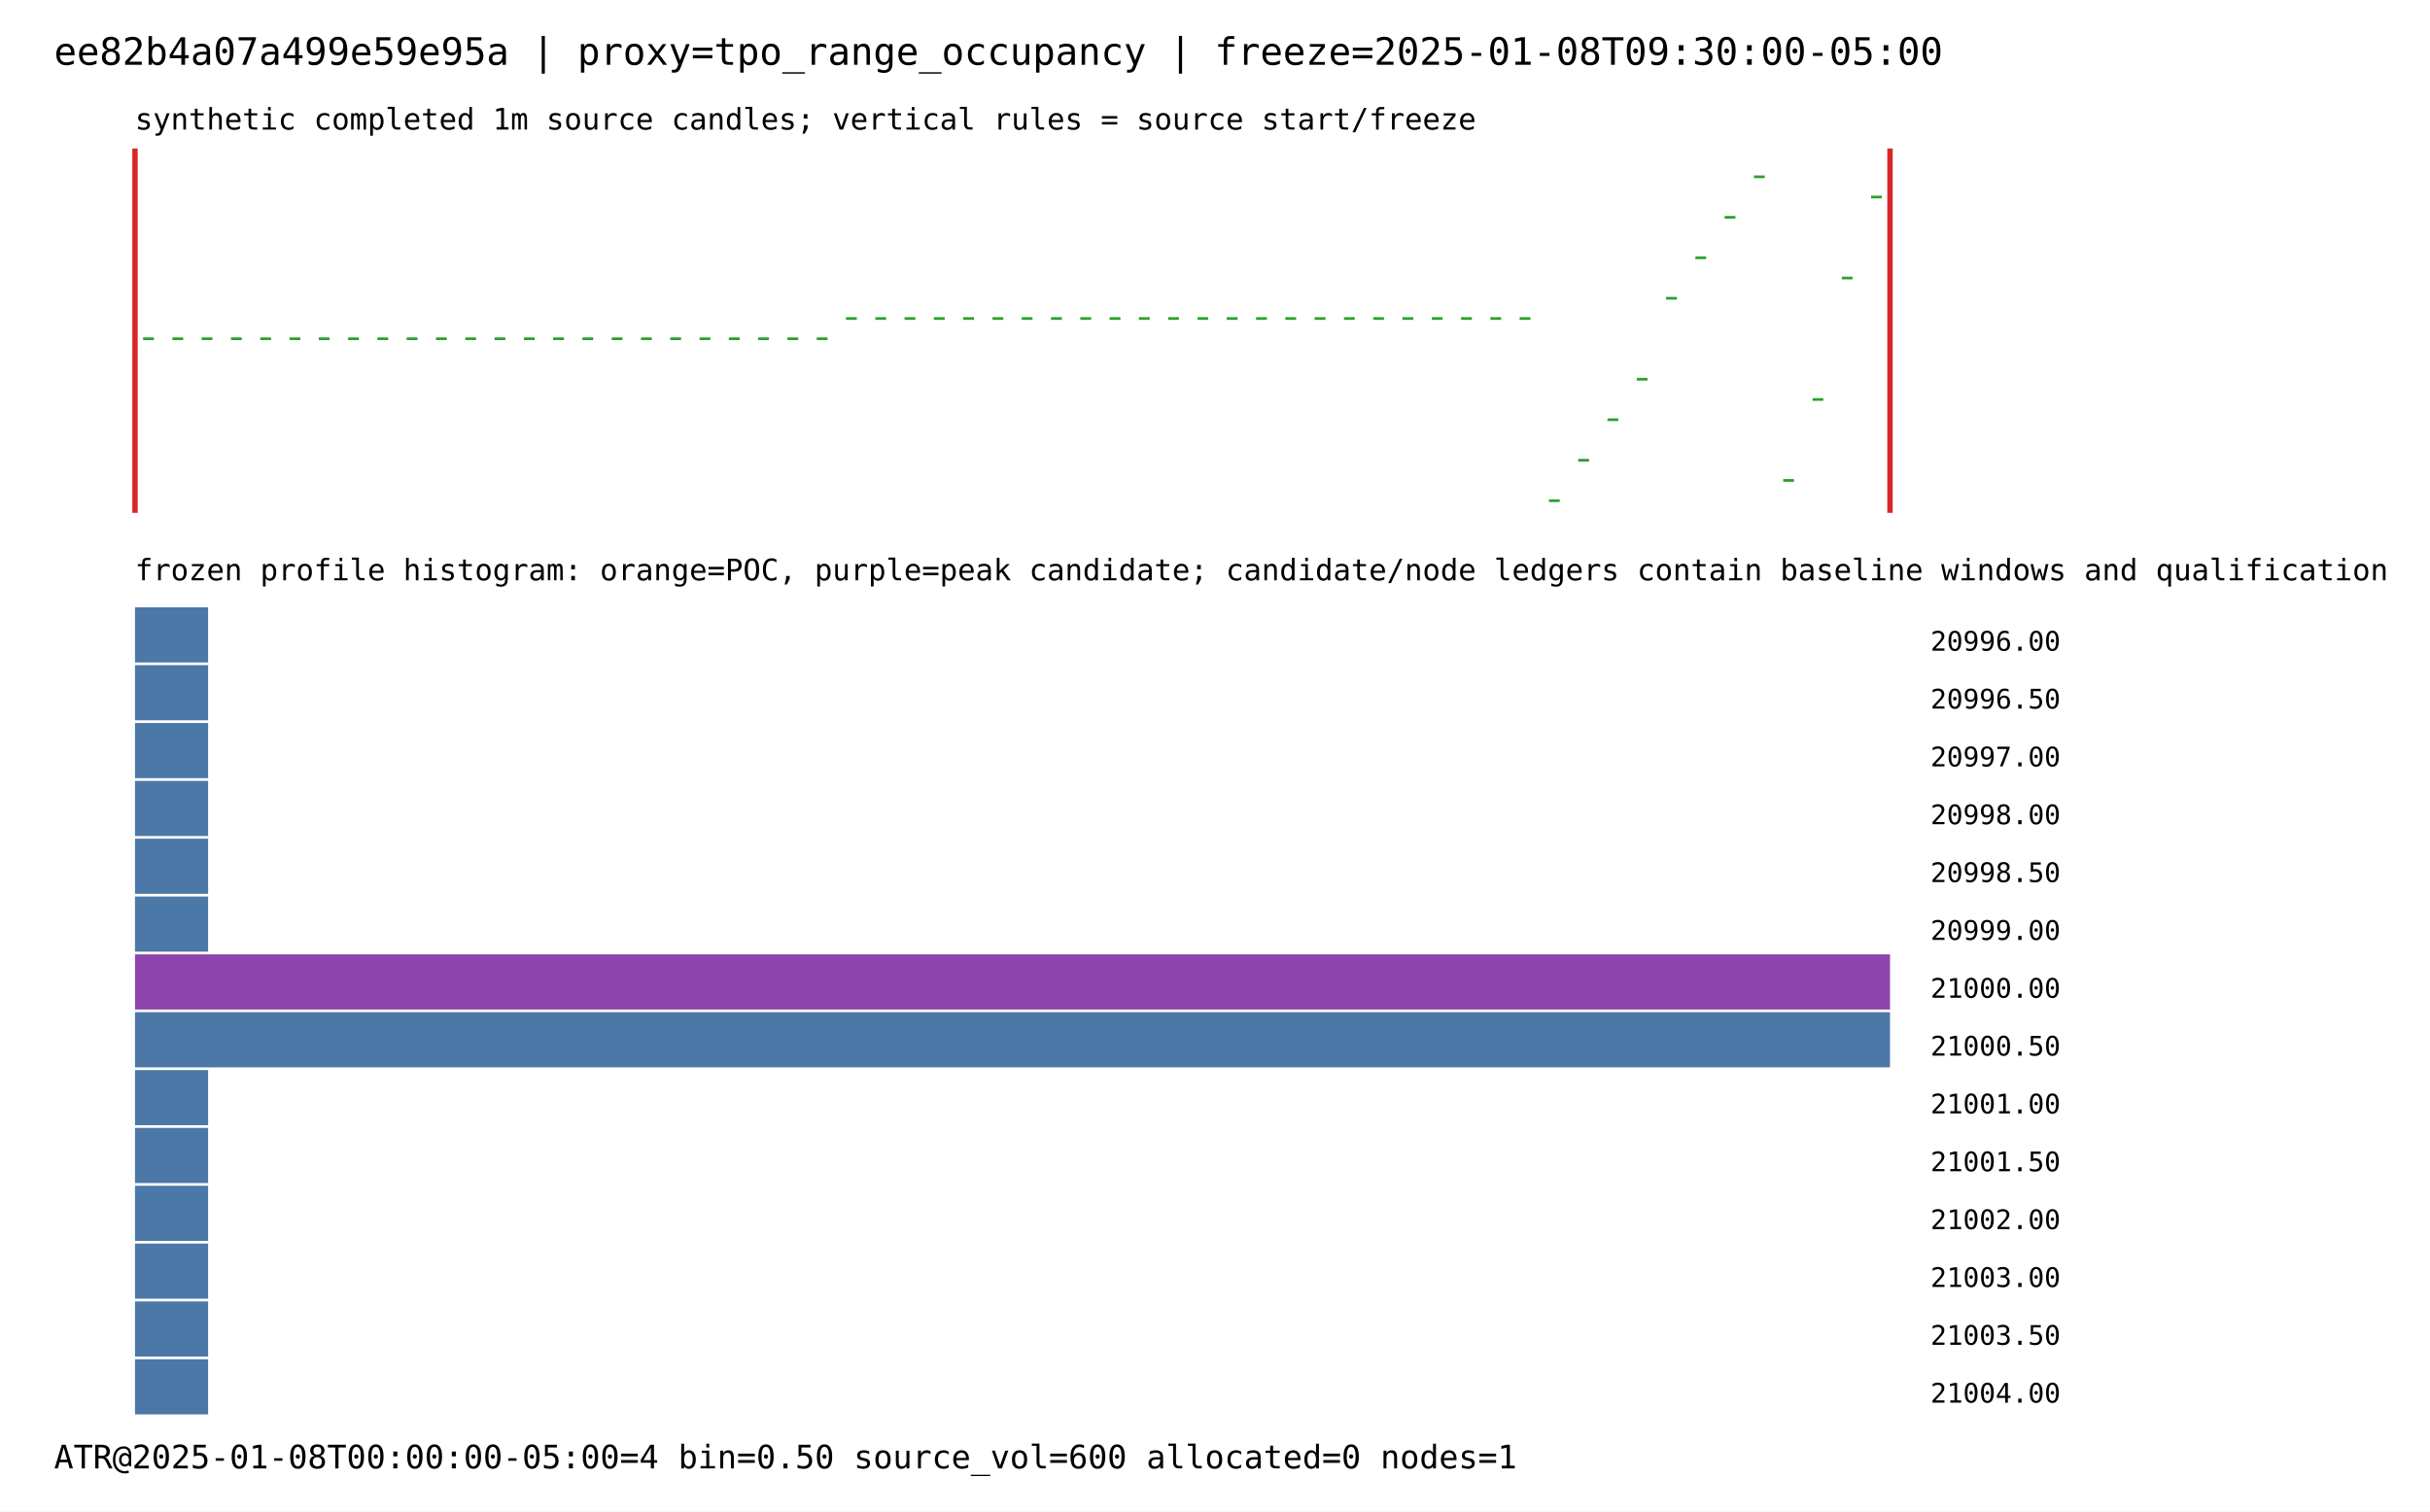
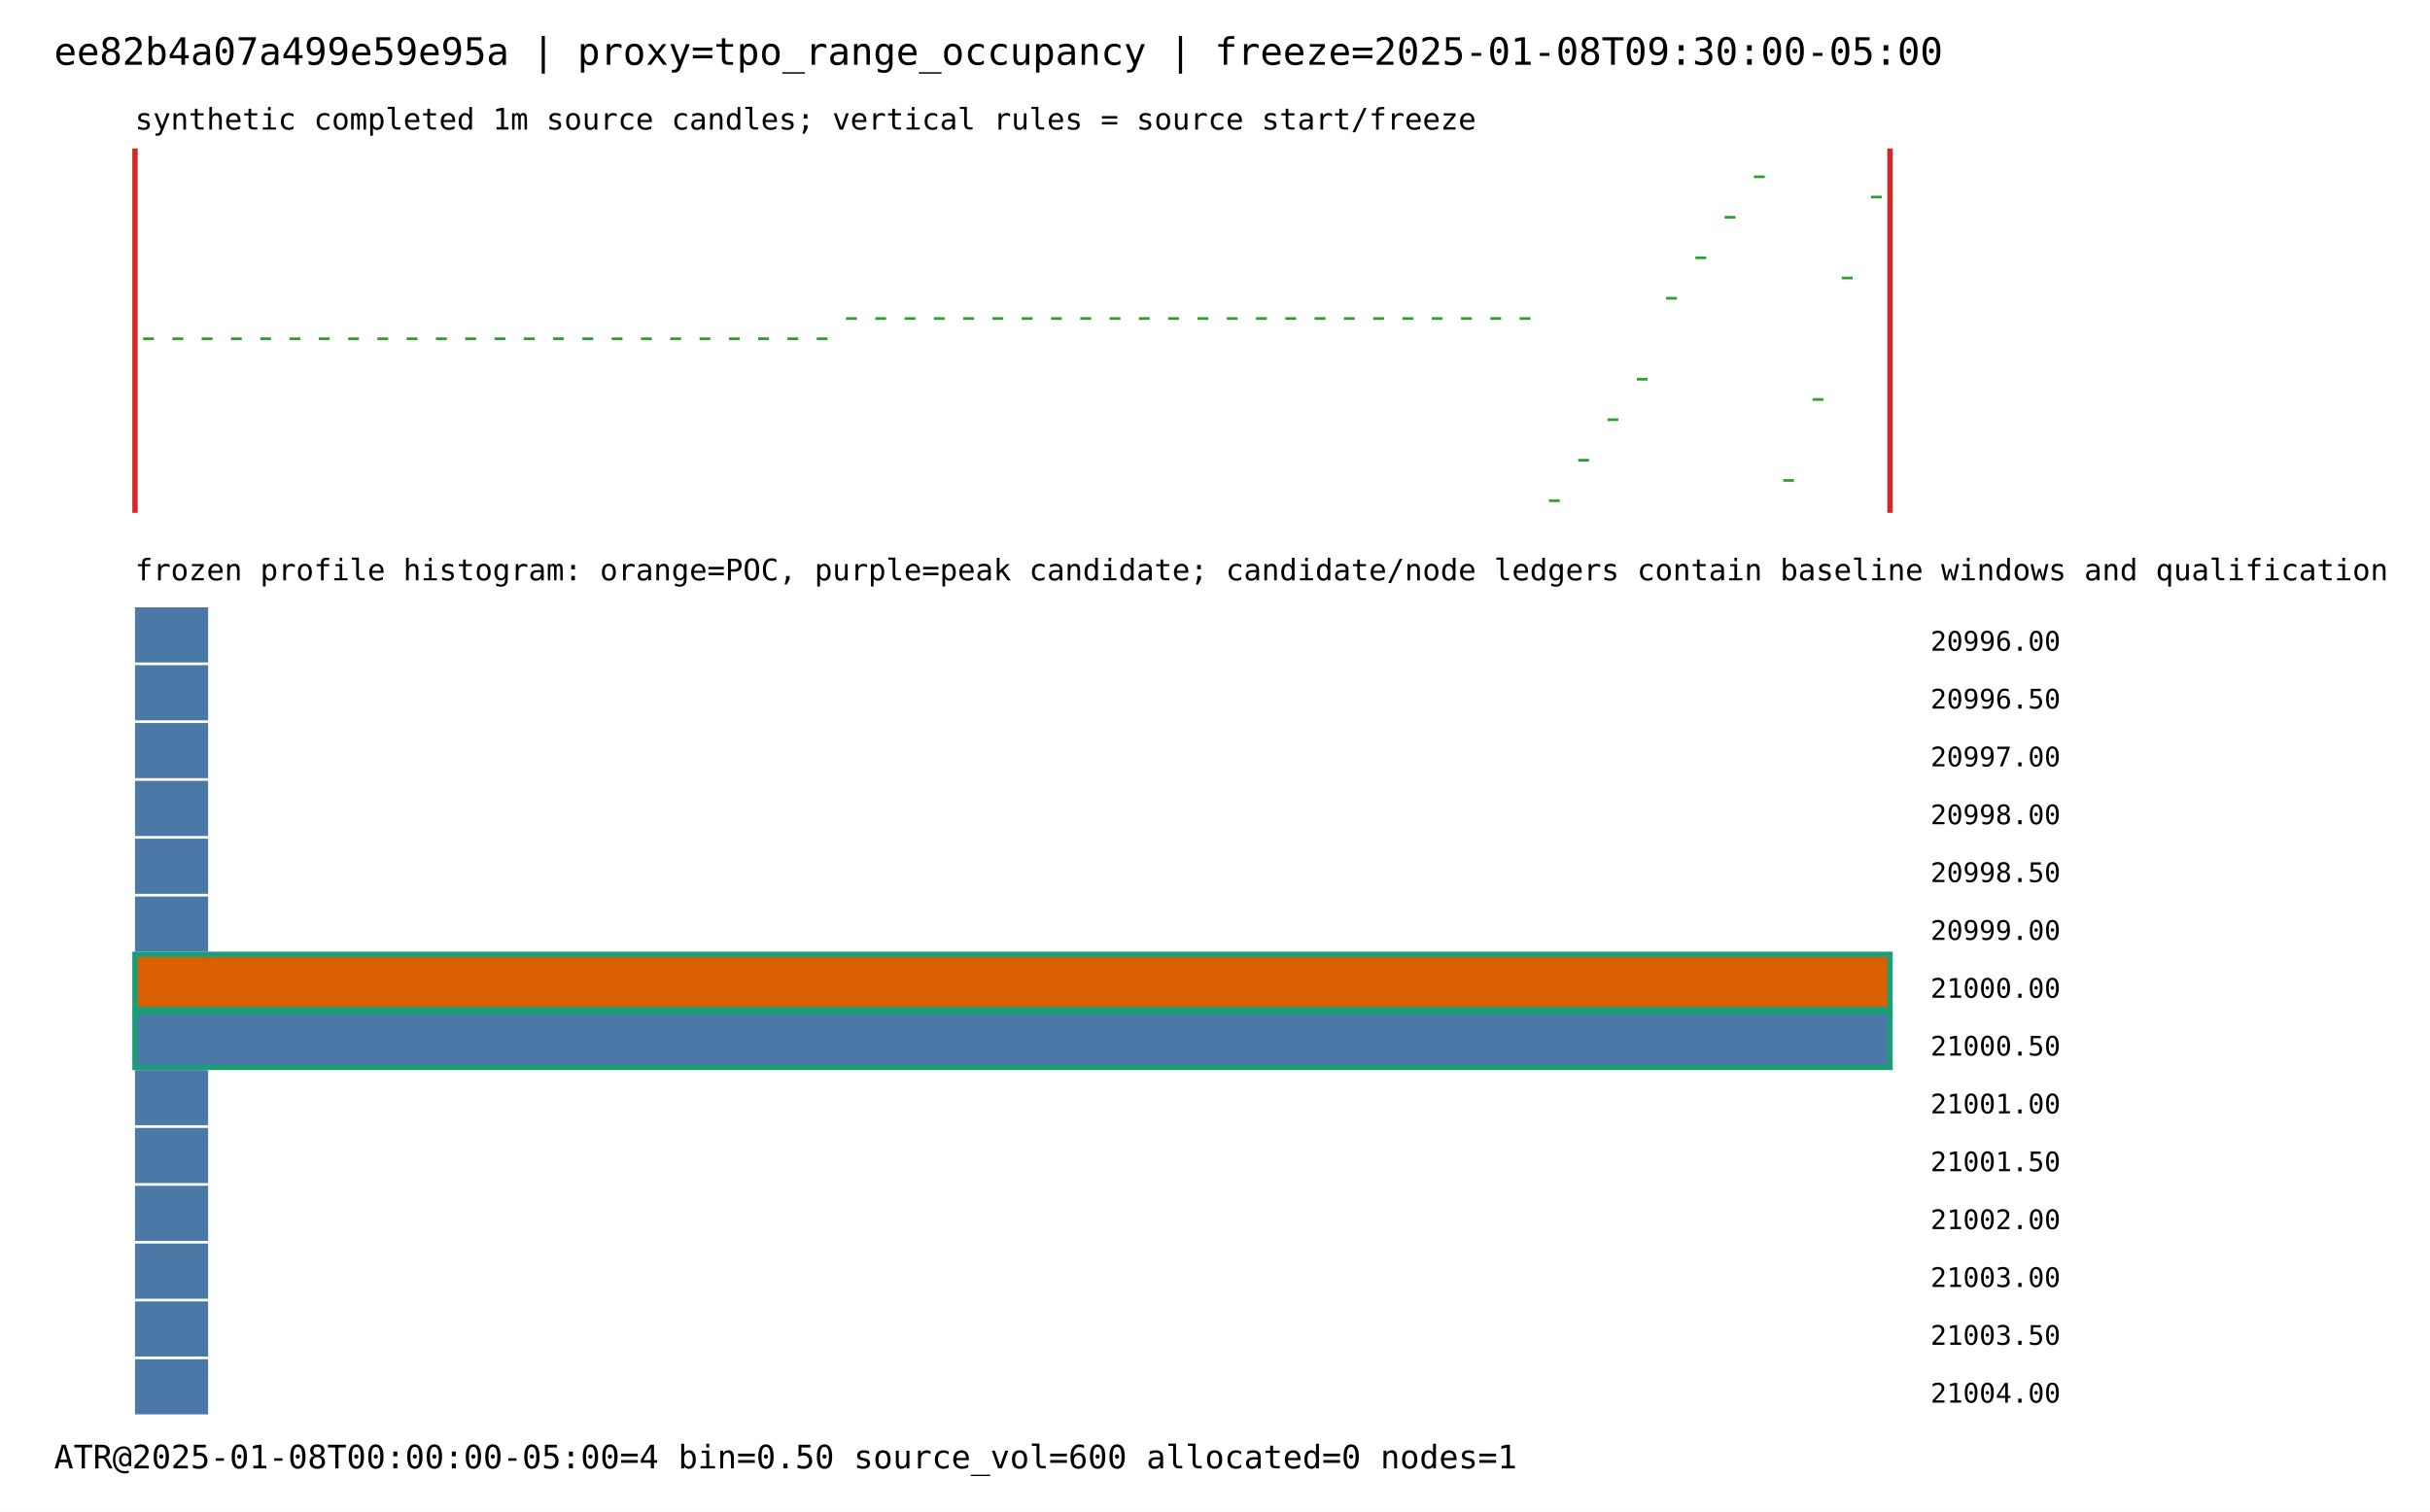
<svg xmlns="http://www.w3.org/2000/svg" width="900" height="560">
  <rect width="100%" height="100%" fill="white" />
  <text x="20" y="24" font-family="monospace" font-size="14">ee82b4a07a499e59e95a | proxy=tpo_range_occupancy | freeze=2025-01-08T09:30:00-05:00</text>
  <text x="50" y="48" font-family="monospace" font-size="11">synthetic completed 1m source candles; vertical rules = source start/freeze</text>
  <line x1="50" y1="55" x2="50" y2="190" stroke="#d62728" stroke-width="2" />
  <line x1="700" y1="55" x2="700" y2="190" stroke="#d62728" stroke-width="2" />
  <line x1="55.00" y1="125.00" x2="55.00" y2="125.00" stroke="#2ca02c" />
  <rect x="53.00" y="125.00" width="4" height="1.00" fill="#2ca02c" />
  <line x1="65.85" y1="125.00" x2="65.85" y2="125.00" stroke="#2ca02c" />
  <rect x="63.85" y="125.00" width="4" height="1.00" fill="#2ca02c" />
  <line x1="76.69" y1="125.00" x2="76.69" y2="125.00" stroke="#2ca02c" />
  <rect x="74.69" y="125.00" width="4" height="1.00" fill="#2ca02c" />
  <line x1="87.54" y1="125.00" x2="87.54" y2="125.00" stroke="#2ca02c" />
  <rect x="85.54" y="125.00" width="4" height="1.00" fill="#2ca02c" />
  <line x1="98.39" y1="125.00" x2="98.39" y2="125.00" stroke="#2ca02c" />
  <rect x="96.39" y="125.00" width="4" height="1.00" fill="#2ca02c" />
  <line x1="109.24" y1="125.00" x2="109.24" y2="125.00" stroke="#2ca02c" />
  <rect x="107.24" y="125.00" width="4" height="1.00" fill="#2ca02c" />
  <line x1="120.08" y1="125.00" x2="120.08" y2="125.00" stroke="#2ca02c" />
  <rect x="118.08" y="125.00" width="4" height="1.00" fill="#2ca02c" />
  <line x1="130.93" y1="125.00" x2="130.93" y2="125.00" stroke="#2ca02c" />
  <rect x="128.93" y="125.00" width="4" height="1.00" fill="#2ca02c" />
  <line x1="141.78" y1="125.00" x2="141.78" y2="125.00" stroke="#2ca02c" />
  <rect x="139.78" y="125.00" width="4" height="1.00" fill="#2ca02c" />
  <line x1="152.63" y1="125.00" x2="152.63" y2="125.00" stroke="#2ca02c" />
  <rect x="150.63" y="125.00" width="4" height="1.00" fill="#2ca02c" />
  <line x1="163.47" y1="125.00" x2="163.47" y2="125.00" stroke="#2ca02c" />
  <rect x="161.47" y="125.00" width="4" height="1.00" fill="#2ca02c" />
  <line x1="174.32" y1="125.00" x2="174.32" y2="125.00" stroke="#2ca02c" />
  <rect x="172.32" y="125.00" width="4" height="1.00" fill="#2ca02c" />
  <line x1="185.17" y1="125.00" x2="185.17" y2="125.00" stroke="#2ca02c" />
  <rect x="183.17" y="125.00" width="4" height="1.00" fill="#2ca02c" />
  <line x1="196.02" y1="125.00" x2="196.02" y2="125.00" stroke="#2ca02c" />
  <rect x="194.02" y="125.00" width="4" height="1.00" fill="#2ca02c" />
  <line x1="206.86" y1="125.00" x2="206.86" y2="125.00" stroke="#2ca02c" />
  <rect x="204.86" y="125.00" width="4" height="1.00" fill="#2ca02c" />
  <line x1="217.71" y1="125.00" x2="217.71" y2="125.00" stroke="#2ca02c" />
  <rect x="215.71" y="125.00" width="4" height="1.00" fill="#2ca02c" />
  <line x1="228.56" y1="125.00" x2="228.56" y2="125.00" stroke="#2ca02c" />
  <rect x="226.56" y="125.00" width="4" height="1.00" fill="#2ca02c" />
  <line x1="239.41" y1="125.00" x2="239.41" y2="125.00" stroke="#2ca02c" />
  <rect x="237.41" y="125.00" width="4" height="1.00" fill="#2ca02c" />
  <line x1="250.25" y1="125.00" x2="250.25" y2="125.00" stroke="#2ca02c" />
  <rect x="248.25" y="125.00" width="4" height="1.00" fill="#2ca02c" />
  <line x1="261.10" y1="125.00" x2="261.10" y2="125.00" stroke="#2ca02c" />
  <rect x="259.10" y="125.00" width="4" height="1.00" fill="#2ca02c" />
  <line x1="271.95" y1="125.00" x2="271.95" y2="125.00" stroke="#2ca02c" />
  <rect x="269.95" y="125.00" width="4" height="1.00" fill="#2ca02c" />
  <line x1="282.80" y1="125.00" x2="282.80" y2="125.00" stroke="#2ca02c" />
  <rect x="280.80" y="125.00" width="4" height="1.00" fill="#2ca02c" />
  <line x1="293.64" y1="125.00" x2="293.64" y2="125.00" stroke="#2ca02c" />
  <rect x="291.64" y="125.00" width="4" height="1.00" fill="#2ca02c" />
  <line x1="304.49" y1="125.00" x2="304.49" y2="125.00" stroke="#2ca02c" />
  <rect x="302.49" y="125.00" width="4" height="1.00" fill="#2ca02c" />
  <line x1="315.34" y1="117.50" x2="315.34" y2="117.50" stroke="#2ca02c" />
  <rect x="313.34" y="117.50" width="4" height="1.00" fill="#2ca02c" />
  <line x1="326.19" y1="117.50" x2="326.19" y2="117.50" stroke="#2ca02c" />
  <rect x="324.19" y="117.50" width="4" height="1.00" fill="#2ca02c" />
  <line x1="337.03" y1="117.50" x2="337.03" y2="117.50" stroke="#2ca02c" />
  <rect x="335.03" y="117.50" width="4" height="1.00" fill="#2ca02c" />
  <line x1="347.88" y1="117.50" x2="347.88" y2="117.50" stroke="#2ca02c" />
  <rect x="345.88" y="117.50" width="4" height="1.00" fill="#2ca02c" />
  <line x1="358.73" y1="117.50" x2="358.73" y2="117.50" stroke="#2ca02c" />
  <rect x="356.73" y="117.50" width="4" height="1.00" fill="#2ca02c" />
  <line x1="369.58" y1="117.50" x2="369.58" y2="117.50" stroke="#2ca02c" />
  <rect x="367.58" y="117.50" width="4" height="1.00" fill="#2ca02c" />
  <line x1="380.42" y1="117.50" x2="380.42" y2="117.50" stroke="#2ca02c" />
  <rect x="378.42" y="117.50" width="4" height="1.00" fill="#2ca02c" />
  <line x1="391.27" y1="117.50" x2="391.27" y2="117.50" stroke="#2ca02c" />
  <rect x="389.27" y="117.50" width="4" height="1.00" fill="#2ca02c" />
  <line x1="402.12" y1="117.50" x2="402.12" y2="117.50" stroke="#2ca02c" />
  <rect x="400.12" y="117.50" width="4" height="1.00" fill="#2ca02c" />
  <line x1="412.97" y1="117.50" x2="412.97" y2="117.50" stroke="#2ca02c" />
  <rect x="410.97" y="117.50" width="4" height="1.00" fill="#2ca02c" />
  <line x1="423.81" y1="117.50" x2="423.81" y2="117.50" stroke="#2ca02c" />
  <rect x="421.81" y="117.50" width="4" height="1.00" fill="#2ca02c" />
  <line x1="434.66" y1="117.50" x2="434.66" y2="117.50" stroke="#2ca02c" />
  <rect x="432.66" y="117.50" width="4" height="1.00" fill="#2ca02c" />
  <line x1="445.51" y1="117.50" x2="445.51" y2="117.50" stroke="#2ca02c" />
  <rect x="443.51" y="117.50" width="4" height="1.00" fill="#2ca02c" />
  <line x1="456.36" y1="117.50" x2="456.36" y2="117.50" stroke="#2ca02c" />
  <rect x="454.36" y="117.50" width="4" height="1.00" fill="#2ca02c" />
  <line x1="467.20" y1="117.50" x2="467.20" y2="117.50" stroke="#2ca02c" />
  <rect x="465.20" y="117.50" width="4" height="1.00" fill="#2ca02c" />
  <line x1="478.05" y1="117.50" x2="478.05" y2="117.50" stroke="#2ca02c" />
  <rect x="476.05" y="117.50" width="4" height="1.00" fill="#2ca02c" />
  <line x1="488.90" y1="117.50" x2="488.90" y2="117.50" stroke="#2ca02c" />
  <rect x="486.90" y="117.50" width="4" height="1.00" fill="#2ca02c" />
  <line x1="499.75" y1="117.50" x2="499.75" y2="117.50" stroke="#2ca02c" />
  <rect x="497.75" y="117.50" width="4" height="1.00" fill="#2ca02c" />
  <line x1="510.59" y1="117.50" x2="510.59" y2="117.50" stroke="#2ca02c" />
  <rect x="508.59" y="117.50" width="4" height="1.00" fill="#2ca02c" />
  <line x1="521.44" y1="117.50" x2="521.44" y2="117.50" stroke="#2ca02c" />
  <rect x="519.44" y="117.50" width="4" height="1.00" fill="#2ca02c" />
  <line x1="532.29" y1="117.50" x2="532.29" y2="117.50" stroke="#2ca02c" />
  <rect x="530.29" y="117.50" width="4" height="1.00" fill="#2ca02c" />
  <line x1="543.14" y1="117.50" x2="543.14" y2="117.50" stroke="#2ca02c" />
  <rect x="541.14" y="117.50" width="4" height="1.00" fill="#2ca02c" />
  <line x1="553.98" y1="117.50" x2="553.98" y2="117.50" stroke="#2ca02c" />
  <rect x="551.98" y="117.50" width="4" height="1.00" fill="#2ca02c" />
  <line x1="564.83" y1="117.50" x2="564.83" y2="117.50" stroke="#2ca02c" />
  <rect x="562.83" y="117.50" width="4" height="1.00" fill="#2ca02c" />
  <line x1="575.68" y1="185.00" x2="575.68" y2="185.00" stroke="#2ca02c" />
  <rect x="573.68" y="185.00" width="4" height="1.00" fill="#2ca02c" />
  <line x1="586.53" y1="170.00" x2="586.53" y2="170.00" stroke="#2ca02c" />
  <rect x="584.53" y="170.00" width="4" height="1.00" fill="#2ca02c" />
  <line x1="597.37" y1="155.00" x2="597.37" y2="155.00" stroke="#2ca02c" />
  <rect x="595.37" y="155.00" width="4" height="1.00" fill="#2ca02c" />
  <line x1="608.22" y1="140.00" x2="608.22" y2="140.00" stroke="#2ca02c" />
  <rect x="606.22" y="140.00" width="4" height="1.00" fill="#2ca02c" />
  <line x1="619.07" y1="110.00" x2="619.07" y2="110.00" stroke="#2ca02c" />
  <rect x="617.07" y="110.00" width="4" height="1.00" fill="#2ca02c" />
  <line x1="629.92" y1="95.00" x2="629.92" y2="95.00" stroke="#2ca02c" />
  <rect x="627.92" y="95.00" width="4" height="1.00" fill="#2ca02c" />
  <line x1="640.76" y1="80.00" x2="640.76" y2="80.00" stroke="#2ca02c" />
  <rect x="638.76" y="80.00" width="4" height="1.00" fill="#2ca02c" />
  <line x1="651.61" y1="65.00" x2="651.61" y2="65.00" stroke="#2ca02c" />
  <rect x="649.61" y="65.00" width="4" height="1.00" fill="#2ca02c" />
  <line x1="662.46" y1="177.50" x2="662.46" y2="177.50" stroke="#2ca02c" />
  <rect x="660.46" y="177.50" width="4" height="1.00" fill="#2ca02c" />
  <line x1="673.31" y1="147.50" x2="673.31" y2="147.50" stroke="#2ca02c" />
  <rect x="671.31" y="147.50" width="4" height="1.00" fill="#2ca02c" />
  <line x1="684.15" y1="102.50" x2="684.15" y2="102.50" stroke="#2ca02c" />
  <rect x="682.15" y="102.50" width="4" height="1.00" fill="#2ca02c" />
  <line x1="695.00" y1="72.50" x2="695.00" y2="72.50" stroke="#2ca02c" />
  <rect x="693.00" y="72.50" width="4" height="1.00" fill="#2ca02c" />
  <text x="50" y="215" font-family="monospace" font-size="11">frozen profile histogram: orange=POC, purple=peak candidate; candidate/node ledgers contain baseline windows and qualification</text>
-   <rect x="50" y="225.00" width="27.08" height="20.43" fill="#4c78a8" />
+   <rect x="50" y="225.00" width="27.08" height="20.43" fill="#4c78a8" stroke="none" stroke-width="2" />
  <text x="715" y="241.07" font-family="monospace" font-size="10">20996.00</text>
-   <rect x="50" y="246.43" width="27.08" height="20.43" fill="#4c78a8" />
+   <rect x="50" y="246.43" width="27.08" height="20.43" fill="#4c78a8" stroke="none" stroke-width="2" />
  <text x="715" y="262.50" font-family="monospace" font-size="10">20996.50</text>
-   <rect x="50" y="267.86" width="27.08" height="20.43" fill="#4c78a8" />
+   <rect x="50" y="267.86" width="27.08" height="20.43" fill="#4c78a8" stroke="none" stroke-width="2" />
  <text x="715" y="283.93" font-family="monospace" font-size="10">20997.00</text>
-   <rect x="50" y="289.29" width="27.08" height="20.43" fill="#4c78a8" />
+   <rect x="50" y="289.29" width="27.08" height="20.43" fill="#4c78a8" stroke="none" stroke-width="2" />
  <text x="715" y="305.36" font-family="monospace" font-size="10">20998.00</text>
-   <rect x="50" y="310.71" width="27.08" height="20.43" fill="#4c78a8" />
+   <rect x="50" y="310.71" width="27.08" height="20.43" fill="#4c78a8" stroke="none" stroke-width="2" />
  <text x="715" y="326.79" font-family="monospace" font-size="10">20998.50</text>
-   <rect x="50" y="332.14" width="27.08" height="20.43" fill="#4c78a8" />
+   <rect x="50" y="332.14" width="27.08" height="20.43" fill="#4c78a8" stroke="none" stroke-width="2" />
  <text x="715" y="348.21" font-family="monospace" font-size="10">20999.00</text>
-   <rect x="50" y="353.57" width="650.00" height="20.43" fill="#8e44ad" />
+   <rect x="50" y="353.57" width="650.00" height="20.43" fill="#d95f02" stroke="#1b9e77" stroke-width="2" />
  <text x="715" y="369.64" font-family="monospace" font-size="10">21000.00</text>
-   <rect x="50" y="375.00" width="650.00" height="20.43" fill="#4c78a8" />
+   <rect x="50" y="375.00" width="650.00" height="20.43" fill="#4c78a8" stroke="#1b9e77" stroke-width="2" />
  <text x="715" y="391.07" font-family="monospace" font-size="10">21000.50</text>
-   <rect x="50" y="396.43" width="27.08" height="20.43" fill="#4c78a8" />
+   <rect x="50" y="396.43" width="27.08" height="20.43" fill="#4c78a8" stroke="none" stroke-width="2" />
  <text x="715" y="412.50" font-family="monospace" font-size="10">21001.00</text>
-   <rect x="50" y="417.86" width="27.08" height="20.43" fill="#4c78a8" />
+   <rect x="50" y="417.86" width="27.08" height="20.43" fill="#4c78a8" stroke="none" stroke-width="2" />
  <text x="715" y="433.93" font-family="monospace" font-size="10">21001.50</text>
-   <rect x="50" y="439.29" width="27.08" height="20.43" fill="#4c78a8" />
+   <rect x="50" y="439.29" width="27.08" height="20.43" fill="#4c78a8" stroke="none" stroke-width="2" />
  <text x="715" y="455.36" font-family="monospace" font-size="10">21002.00</text>
-   <rect x="50" y="460.71" width="27.08" height="20.43" fill="#4c78a8" />
+   <rect x="50" y="460.71" width="27.08" height="20.43" fill="#4c78a8" stroke="none" stroke-width="2" />
  <text x="715" y="476.79" font-family="monospace" font-size="10">21003.00</text>
-   <rect x="50" y="482.14" width="27.08" height="20.43" fill="#4c78a8" />
+   <rect x="50" y="482.14" width="27.08" height="20.43" fill="#4c78a8" stroke="none" stroke-width="2" />
  <text x="715" y="498.21" font-family="monospace" font-size="10">21003.50</text>
-   <rect x="50" y="503.57" width="27.08" height="20.43" fill="#4c78a8" />
+   <rect x="50" y="503.57" width="27.08" height="20.43" fill="#4c78a8" stroke="none" stroke-width="2" />
  <text x="715" y="519.64" font-family="monospace" font-size="10">21004.00</text>
  <text x="20" y="544" font-family="monospace" font-size="12">ATR@2025-01-08T00:00:00-05:00=4 bin=0.50 source_vol=600 allocated=0 nodes=1</text>
</svg>
